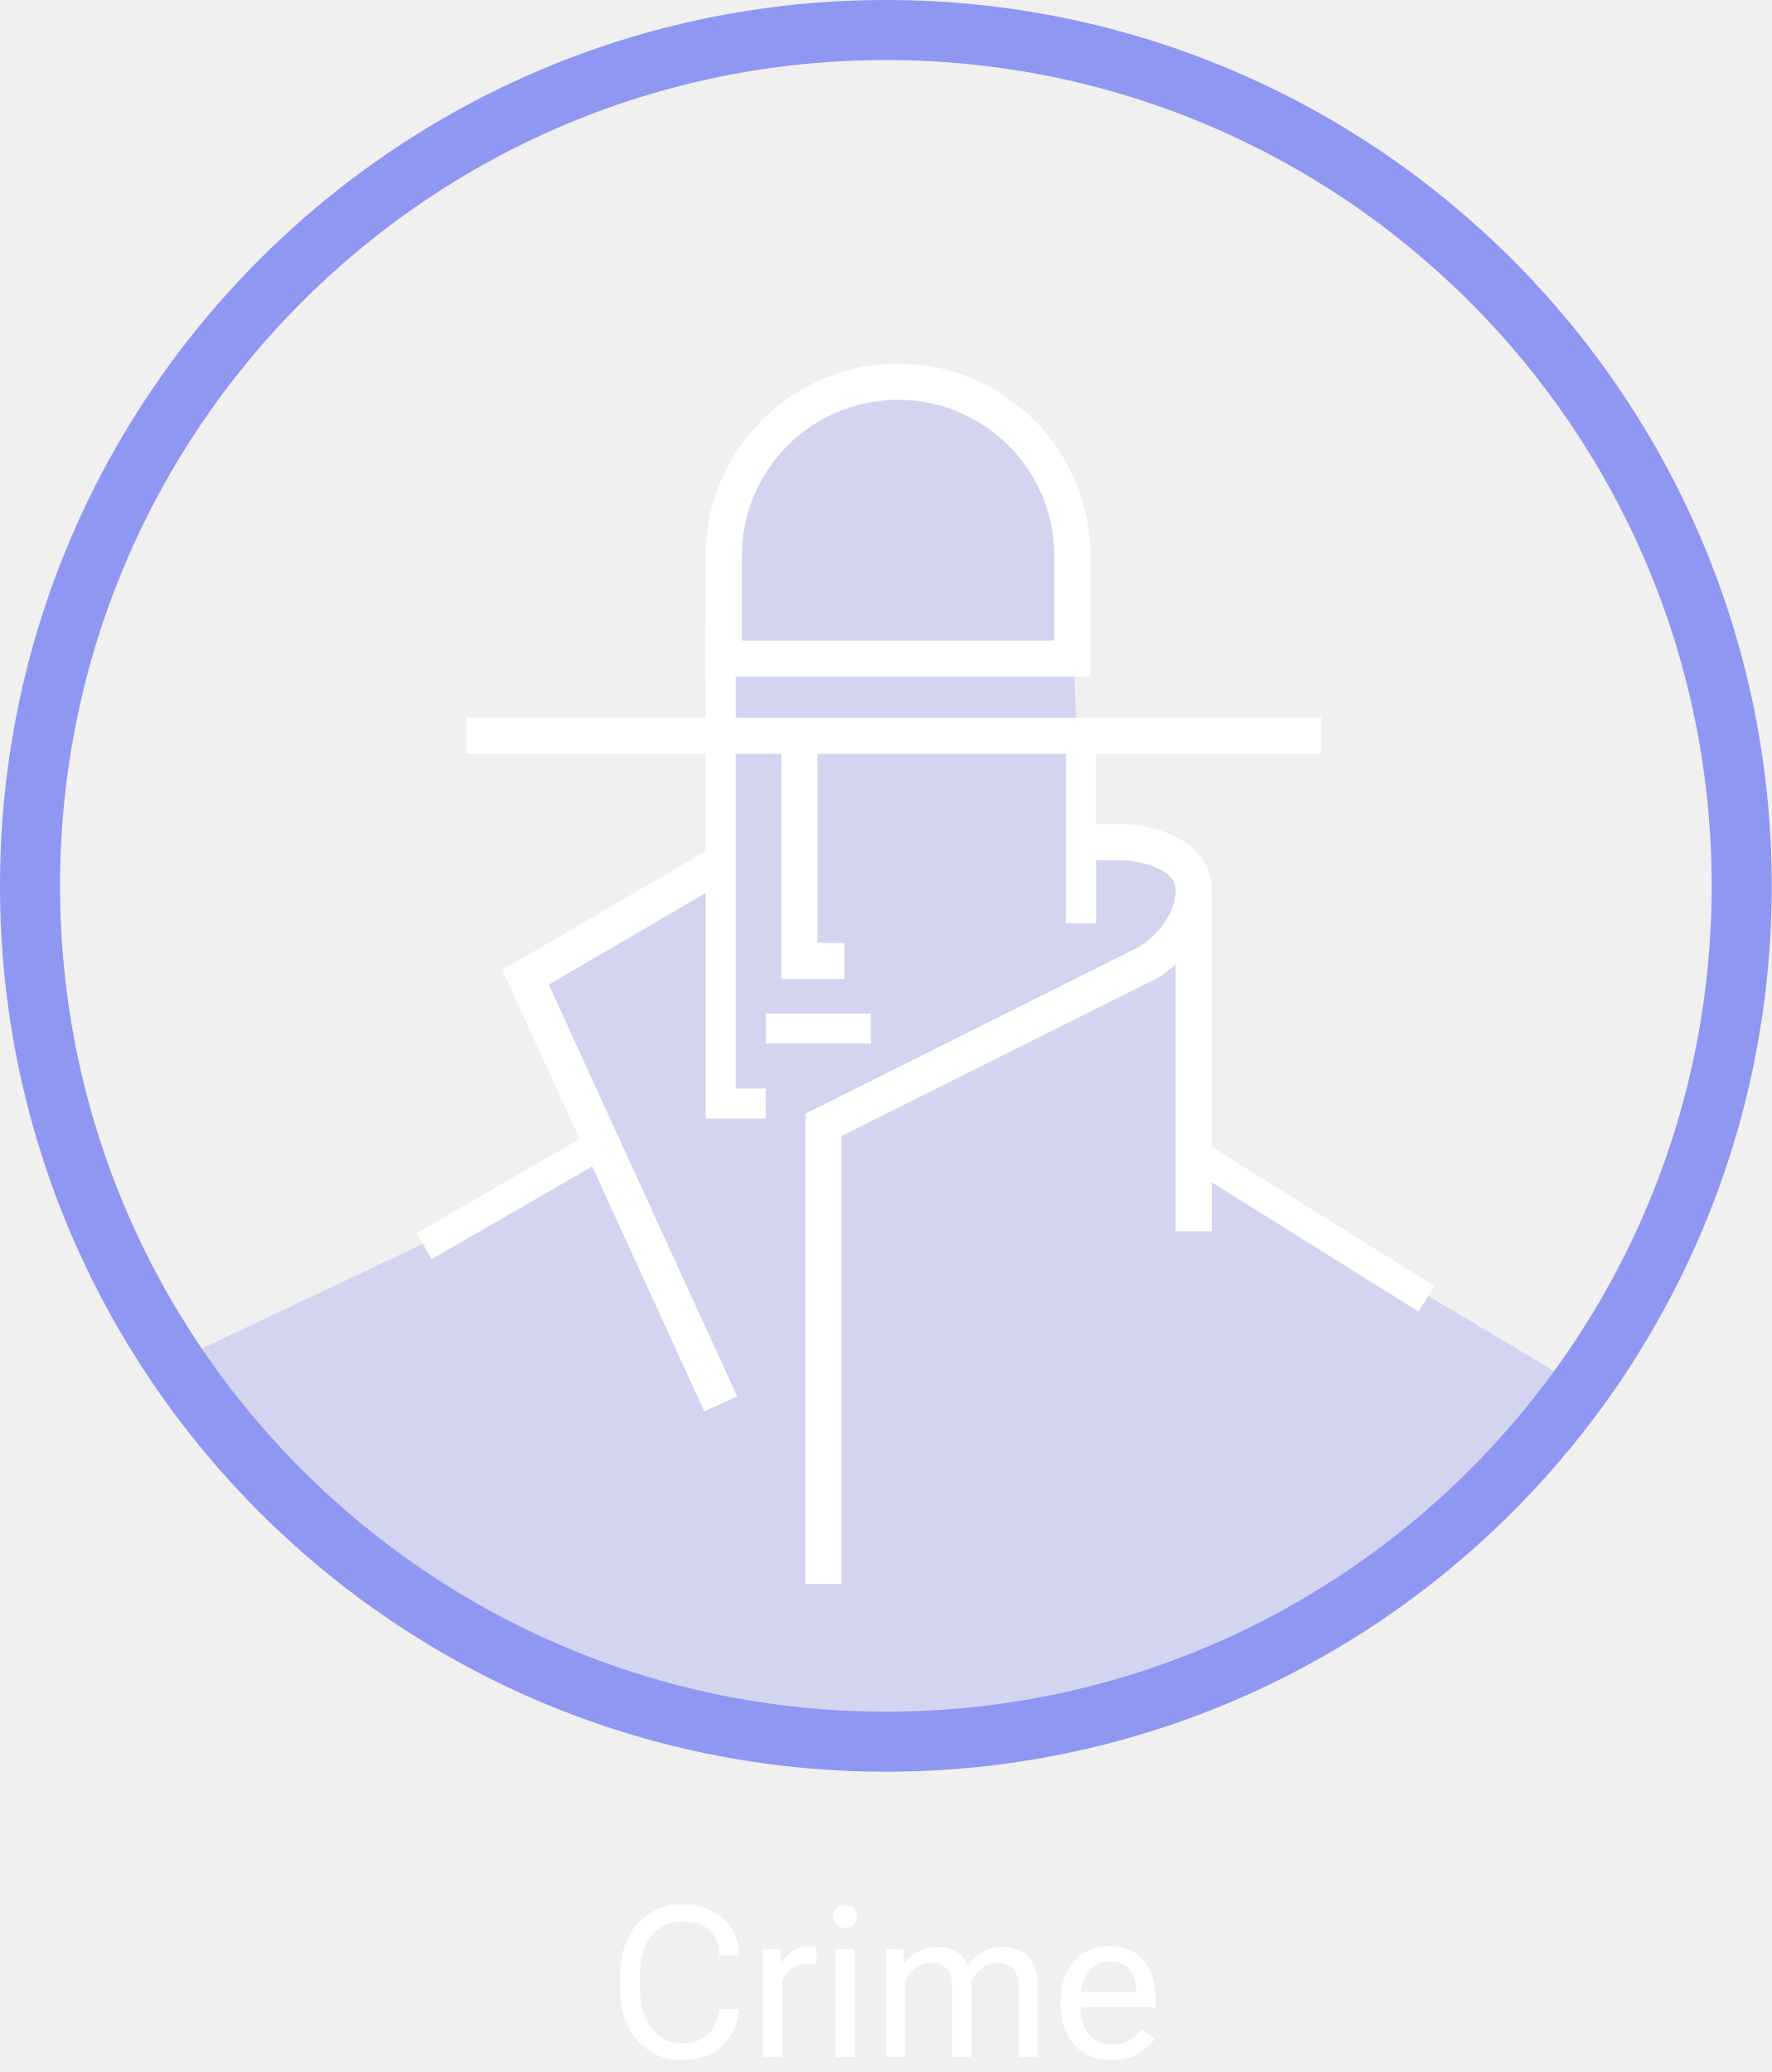
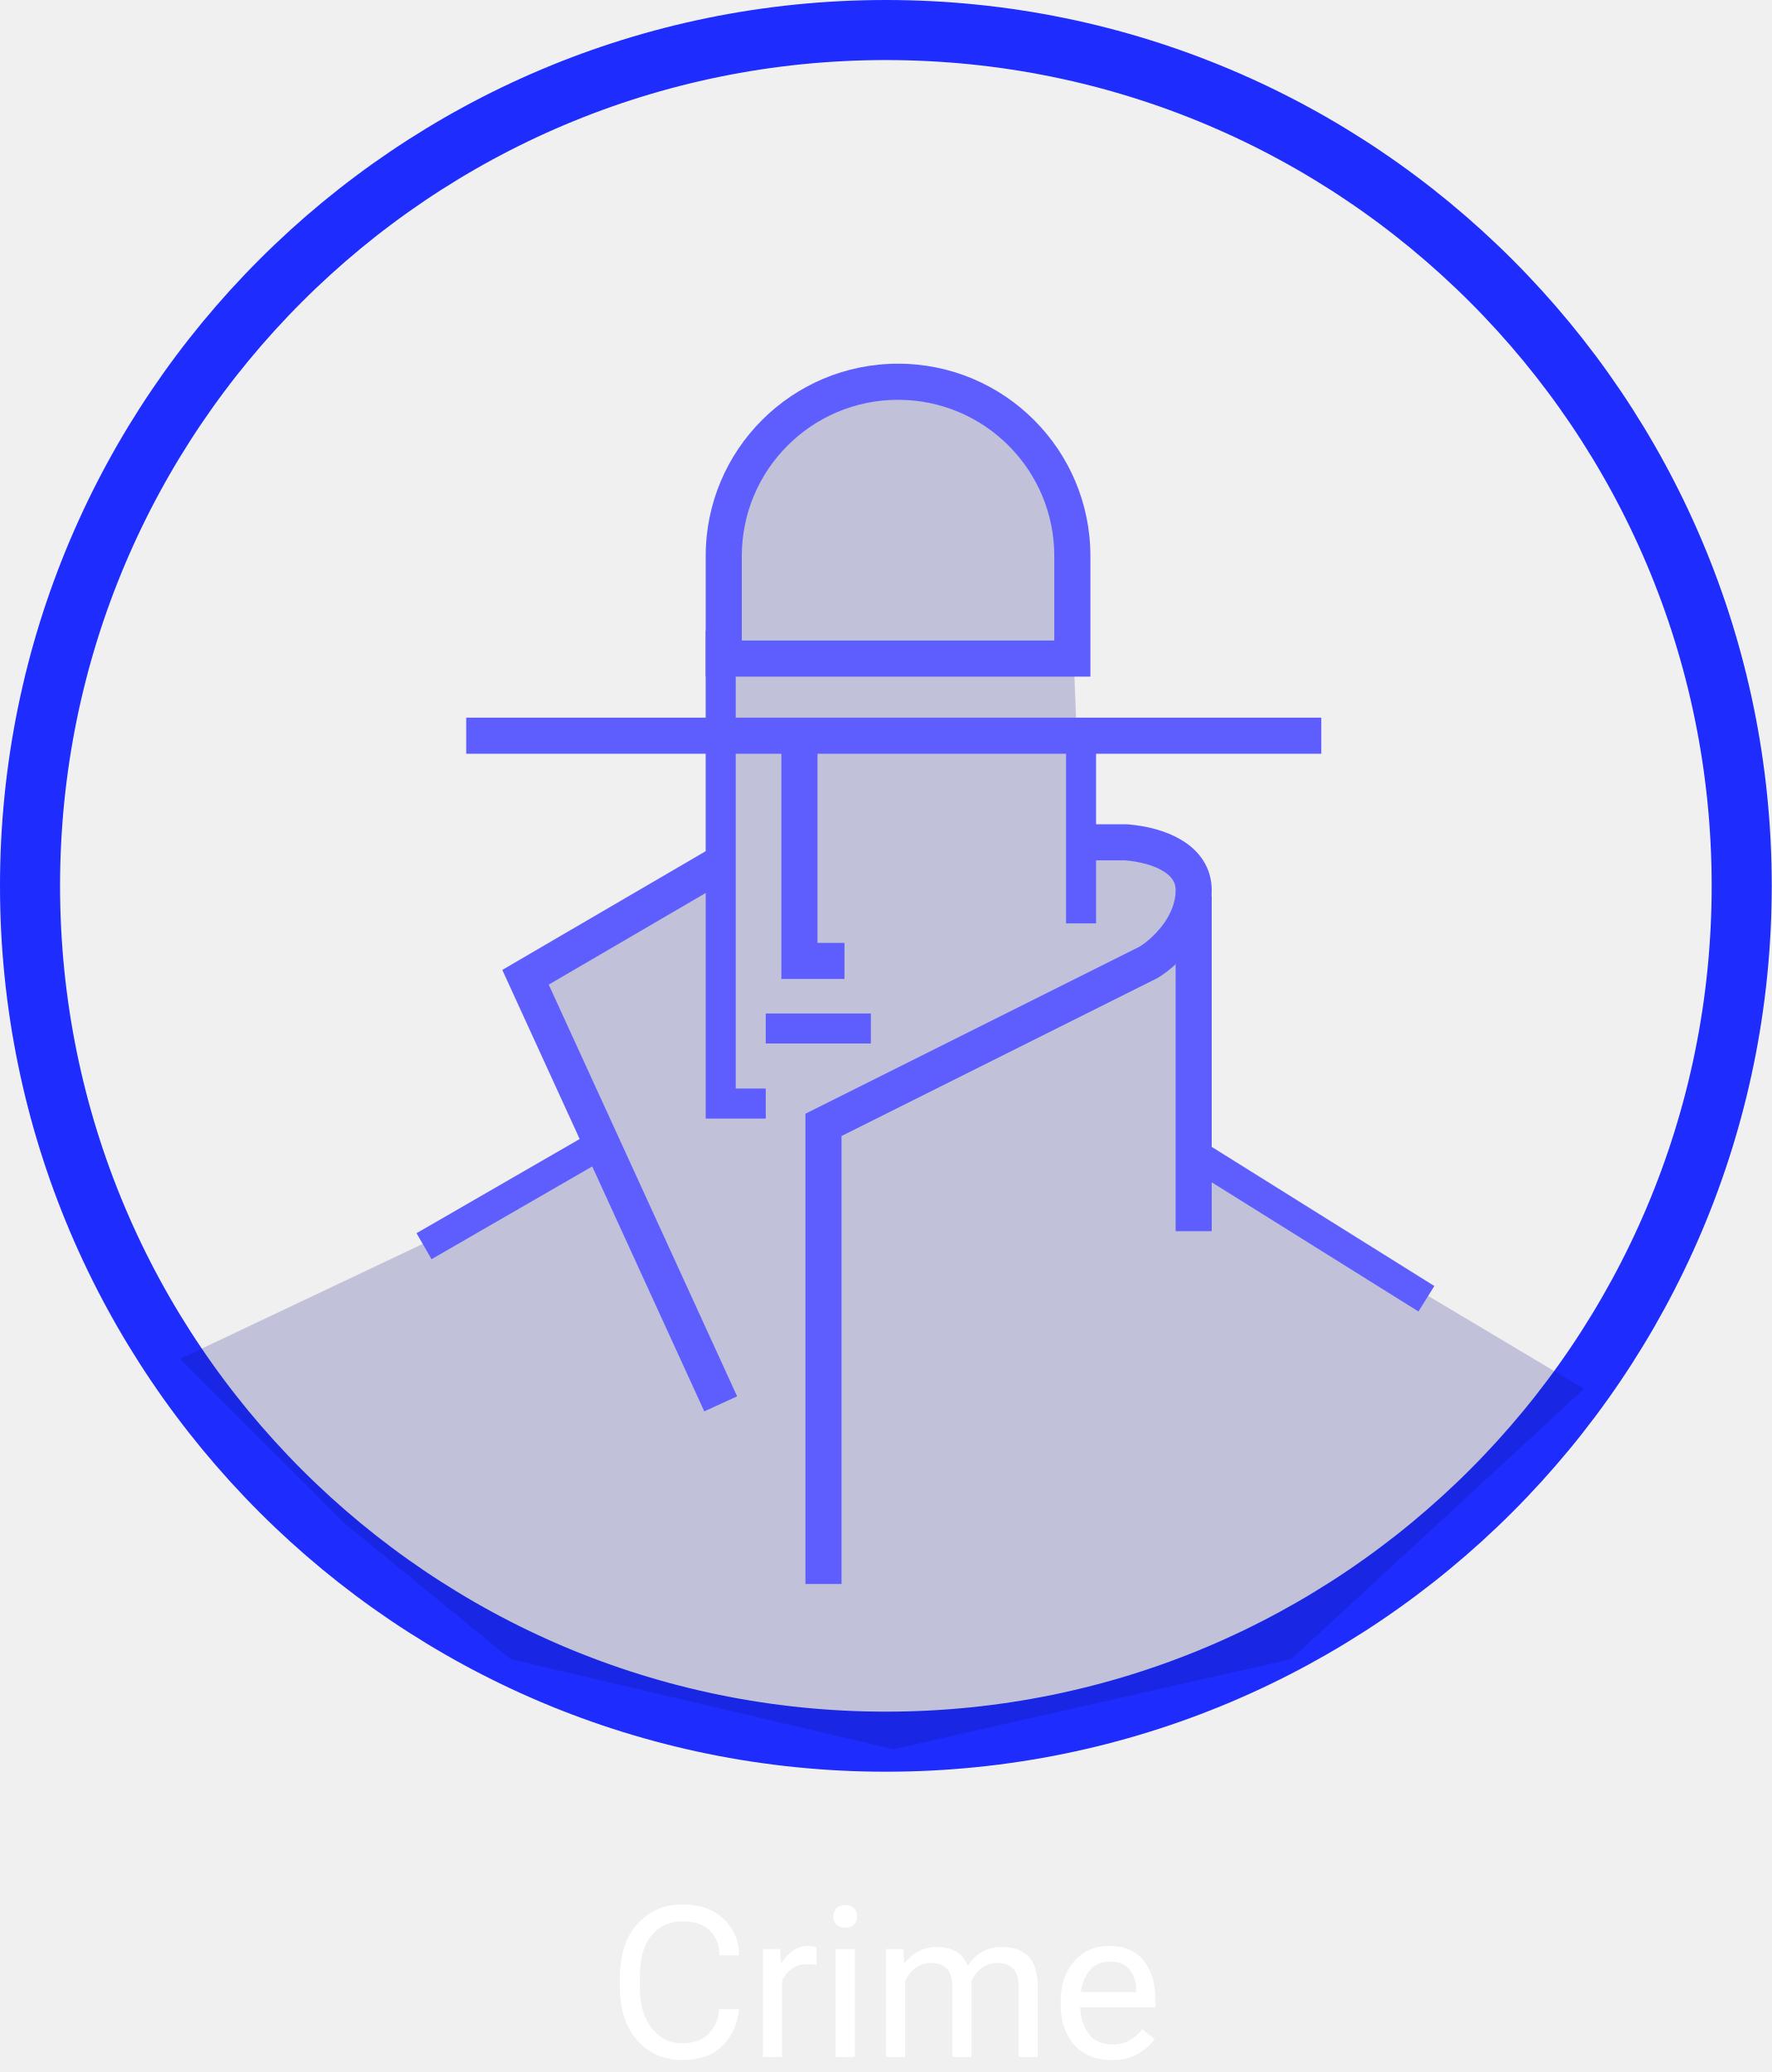
<svg xmlns="http://www.w3.org/2000/svg" width="118" height="138" viewBox="0 0 118 138" fill="none">
-   <circle cx="59" cy="59" r="57" stroke="#9097F2" stroke-width="4" />
+   <circle cx="59" cy="59" r="57" stroke="#1E2DFE" stroke-width="4" />
  <path d="M41.288 132.338V131.709C41.288 130.178 41.68 128.984 42.464 128.127C43.252 127.27 44.239 126.842 45.424 126.842C46.609 126.842 47.536 127.168 48.206 127.819C48.88 128.466 49.218 129.248 49.218 130.164V130.232H47.905V130.164C47.905 129.531 47.7 129.007 47.29 128.592C46.88 128.173 46.258 127.963 45.424 127.963C44.608 127.963 43.936 128.271 43.407 128.886C42.879 129.501 42.614 130.442 42.614 131.709V132.338C42.614 133.505 42.876 134.421 43.4 135.086C43.929 135.751 44.603 136.084 45.424 136.084C46.208 136.084 46.8 135.872 47.201 135.448C47.602 135.024 47.835 134.503 47.898 133.883L47.905 133.814H49.218L49.211 133.883C49.12 134.794 48.762 135.576 48.138 136.228C47.513 136.879 46.609 137.205 45.424 137.205C44.239 137.205 43.252 136.777 42.464 135.92C41.68 135.063 41.288 133.869 41.288 132.338ZM50.81 137V129.809H51.959L52.014 130.731H52.055C52.237 130.431 52.476 130.169 52.773 129.945C53.069 129.717 53.422 129.604 53.832 129.604C53.932 129.604 54.037 129.615 54.147 129.638C54.256 129.66 54.333 129.681 54.379 129.699V130.875C54.288 130.857 54.192 130.843 54.092 130.834C53.992 130.825 53.882 130.82 53.764 130.82C53.353 130.82 53.005 130.927 52.718 131.142C52.431 131.356 52.219 131.622 52.082 131.941V137H50.81ZM55.657 137V129.809H56.929V137H55.657ZM55.5 127.635C55.5 127.421 55.568 127.241 55.705 127.095C55.842 126.949 56.038 126.876 56.293 126.876C56.548 126.876 56.744 126.949 56.881 127.095C57.018 127.241 57.086 127.421 57.086 127.635C57.086 127.849 57.018 128.029 56.881 128.175C56.744 128.321 56.548 128.394 56.293 128.394C56.038 128.394 55.842 128.321 55.705 128.175C55.568 128.029 55.5 127.849 55.5 127.635ZM59.014 137V129.809H60.162L60.217 130.731H60.258C60.513 130.408 60.821 130.15 61.181 129.959C61.545 129.768 61.949 129.672 62.391 129.672C62.874 129.672 63.291 129.768 63.642 129.959C63.992 130.15 64.259 130.46 64.441 130.889H64.482C64.783 130.46 65.116 130.15 65.481 129.959C65.845 129.768 66.264 129.672 66.738 129.672C67.486 129.672 68.069 129.879 68.488 130.294C68.908 130.704 69.117 131.392 69.117 132.358V137H67.846V132.345C67.846 131.771 67.723 131.36 67.477 131.114C67.231 130.864 66.882 130.738 66.431 130.738C66.039 130.738 65.695 130.848 65.398 131.066C65.107 131.285 64.874 131.568 64.701 131.914V137H63.43V132.345C63.43 131.771 63.307 131.36 63.06 131.114C62.815 130.864 62.466 130.738 62.015 130.738C61.623 130.738 61.279 130.848 60.982 131.066C60.691 131.285 60.458 131.568 60.285 131.914V137H59.014ZM70.642 133.514V133.295C70.642 132.21 70.938 131.324 71.53 130.636C72.127 129.948 72.916 129.604 73.895 129.604C74.875 129.604 75.63 129.925 76.158 130.567C76.687 131.21 76.951 132.078 76.951 133.172V133.691H71.421V132.68H75.673V132.516C75.673 131.996 75.525 131.554 75.228 131.189C74.932 130.825 74.506 130.643 73.95 130.643C73.276 130.643 72.772 130.9 72.439 131.415C72.107 131.925 71.94 132.552 71.94 133.295V133.514C71.94 134.257 72.116 134.885 72.467 135.4C72.818 135.911 73.362 136.166 74.101 136.166C74.556 136.166 74.948 136.066 75.276 135.865C75.605 135.665 75.871 135.428 76.076 135.154L76.897 135.804C76.669 136.146 76.315 136.465 75.837 136.761C75.363 137.057 74.784 137.205 74.101 137.205C72.984 137.205 72.127 136.861 71.53 136.173C70.938 135.485 70.642 134.598 70.642 133.514Z" fill="white" />
-   <path d="M48 57.5L35 64.5L40.5 77L12 90.5L23 101.5L34 110.5L59.5 116.5L86 110.5L105.5 92.5L79.5 77V62.5C80.3 56.9 74.833 56.167 72 56.5L71.5 43.5C73.1 28.3 64.167 25.167 59.5 25.5C48.7 26.7 47.333 35.667 48 40V57.5Z" fill="#9097F2" fill-opacity="0.3" />
-   <path d="M53.243 50V64H56.243" stroke="white" stroke-width="2.405" />
-   <path d="M54.845 105.5V74.919L76.493 64.095C77.496 63.493 79.5 61.689 79.5 59.284C79.5 57.209 77.21 56.28 75 56.1H72" stroke="white" stroke-width="2.405" />
-   <path d="M79.5 82V59.676" stroke="white" stroke-width="2.405" />
-   <path d="M48 57.5L35 65.088L48 93.5" stroke="white" stroke-width="2.405" />
-   <path d="M31.051 49H88" stroke="white" stroke-width="2.405" />
-   <mask id="path-9-inside-1_172_5624" fill="white">
+   <path d="M48 57.5L35 64.5L40.5 77L12 90.5L23 101.5L34 110.5L59.5 116.5L86 110.5L105.5 92.5L79.5 77V62.5C80.3 56.9 74.833 56.167 72 56.5L71.5 43.5C73.1 28.3 64.167 25.167 59.5 25.5C48.7 26.7 47.333 35.667 48 40V57.5Z" fill="#060E81" fill-opacity="0.2" />
+   <path d="M53.243 50V64H56.243" stroke="#5E5EFF" stroke-width="2.405" />
+   <path d="M54.845 105.5V74.919L76.493 64.095C77.496 63.493 79.5 61.689 79.5 59.284C79.5 57.209 77.21 56.28 75 56.1H72" stroke="#5E5EFF" stroke-width="2.405" />
+   <path d="M79.5 82V59.676" stroke="#5E5EFF" stroke-width="2.405" />
+   <path d="M48 57.5L35 65.088L48 93.5" stroke="#5E5EFF" stroke-width="2.405" />
+   <path d="M31.051 49H88" stroke="#5E5EFF" stroke-width="2.405" />
+   <mask id="path-9-inside-1_108_3591" fill="white">
    <path d="M59.812 24.223C66.887 24.223 72.622 29.959 72.622 37.034V45.065H47V37.034C47 29.959 52.736 24.223 59.812 24.223Z" />
  </mask>
-   <path d="M59.812 24.223L59.812 21.817H59.812V24.223ZM72.622 45.065V47.471H75.028V45.065H72.622ZM47 45.065H44.595V47.471H47V45.065ZM59.812 24.223L59.811 26.628C65.558 26.628 70.217 31.287 70.217 37.034H72.622H75.028C75.028 28.631 68.215 21.817 59.812 21.817L59.812 24.223ZM72.622 37.034H70.217V45.065H72.622H75.028V37.034H72.622ZM72.622 45.065V42.66H47V45.065V47.471H72.622V45.065ZM47 45.065H49.405V37.034H47H44.595V45.065H47ZM47 37.034H49.405C49.405 31.287 54.065 26.628 59.812 26.628V24.223V21.817C51.408 21.817 44.595 28.63 44.595 37.034H47Z" fill="white" mask="url(#path-9-inside-1_172_5624)" />
-   <path d="M51 68.5H58" stroke="white" stroke-width="2" />
-   <path d="M48 42V73.5H51" stroke="white" stroke-width="2" />
-   <path d="M72 61.5V49" stroke="white" stroke-width="2" />
-   <path d="M39.5 76.5L28.241 83" stroke="white" stroke-width="2" />
-   <path d="M79 76.5L95 86.5" stroke="white" stroke-width="2" />
+   <path d="M59.812 24.223L59.812 21.817H59.812V24.223ZM72.622 45.065V47.471H75.028V45.065H72.622ZM47 45.065H44.595V47.471H47V45.065ZM59.812 24.223L59.811 26.628C65.558 26.628 70.217 31.287 70.217 37.034H72.622H75.028C75.028 28.631 68.215 21.817 59.812 21.817L59.812 24.223ZM72.622 37.034H70.217V45.065H72.622H75.028V37.034H72.622ZM72.622 45.065V42.66H47V45.065V47.471H72.622V45.065ZM47 45.065H49.405V37.034H47H44.595V45.065H47ZM47 37.034H49.405C49.405 31.287 54.065 26.628 59.812 26.628V24.223V21.817C51.408 21.817 44.595 28.63 44.595 37.034H47Z" fill="#5E5EFF" mask="url(#path-9-inside-1_108_3591)" />
+   <path d="M51 68.5H58" stroke="#5E5EFF" stroke-width="2" />
+   <path d="M48 42V73.5H51" stroke="#5E5EFF" stroke-width="2" />
+   <path d="M72 61.5V49" stroke="#5E5EFF" stroke-width="2" />
+   <path d="M39.5 76.5L28.241 83" stroke="#5E5EFF" stroke-width="2" />
+   <path d="M79 76.5L95 86.5" stroke="#5E5EFF" stroke-width="2" />
</svg>
